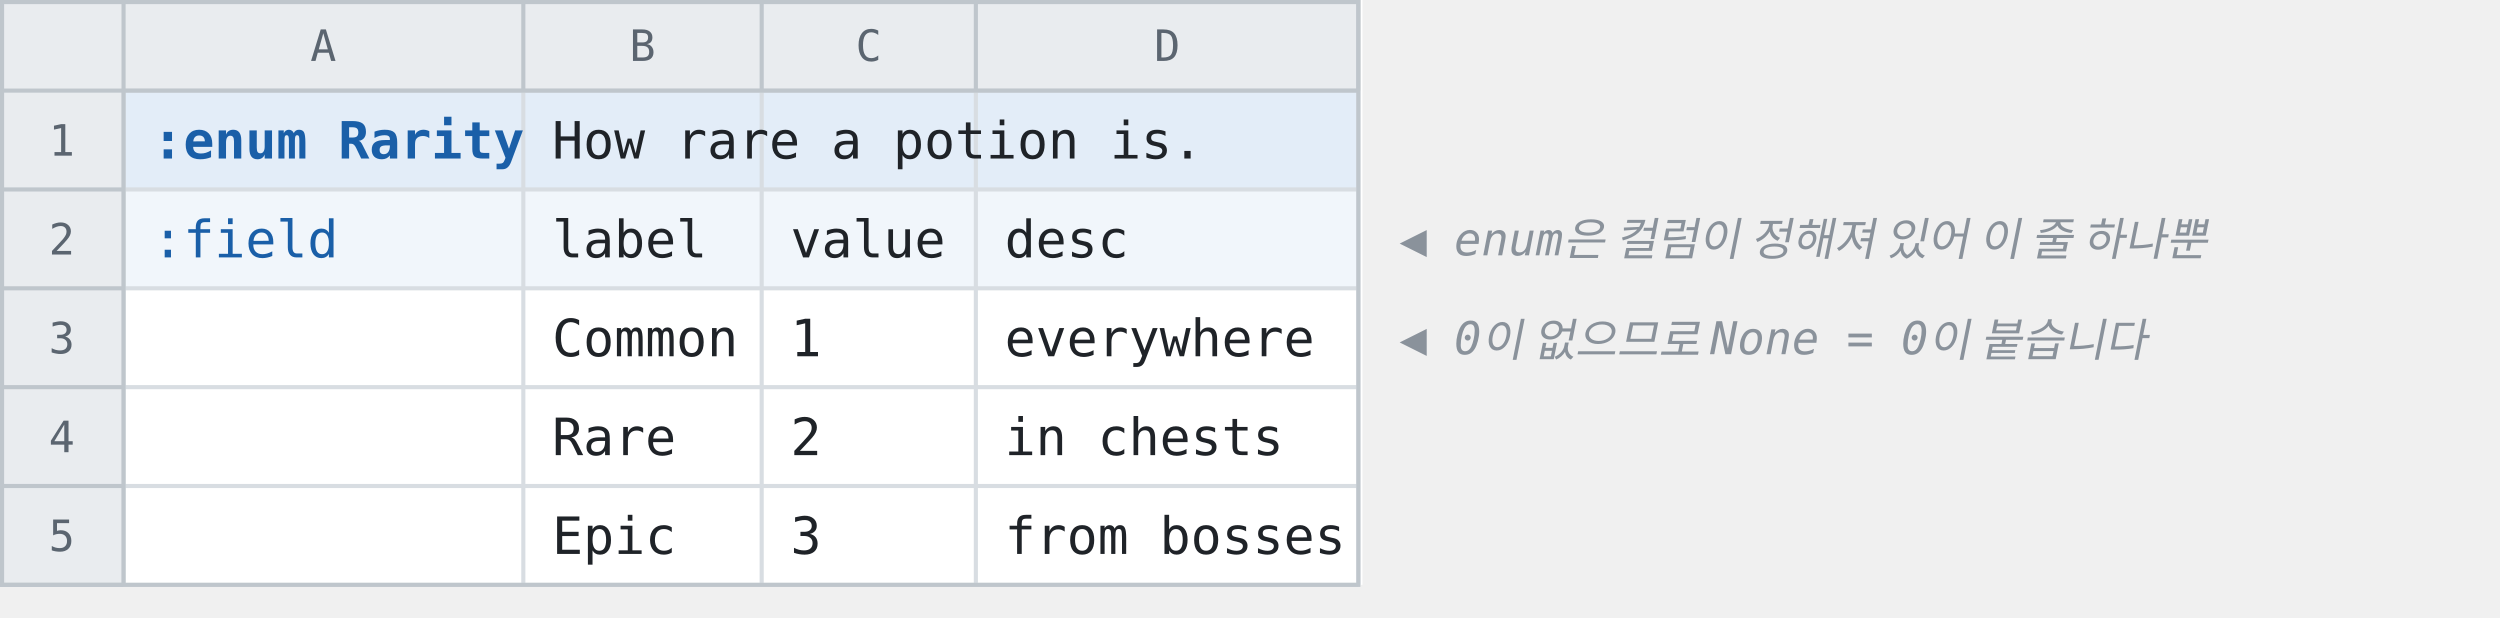
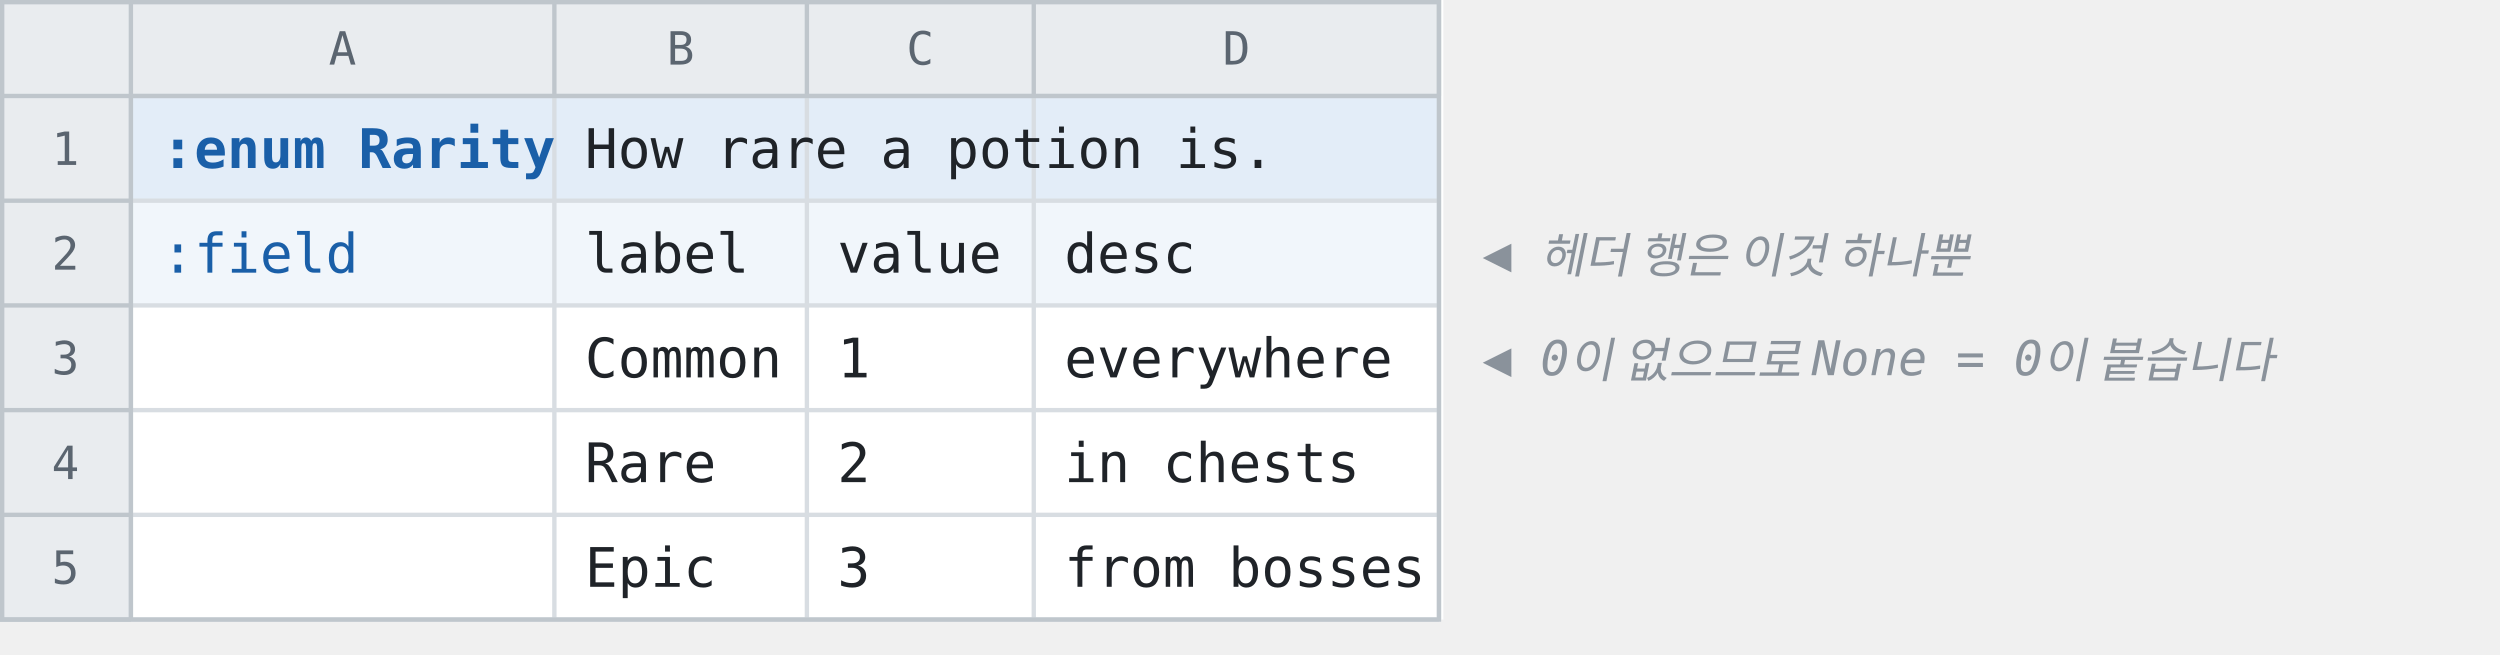
- <svg xmlns="http://www.w3.org/2000/svg" width="607" height="150" viewBox="0 0 607 150" font-family="Consolas, 'Cascadia Mono', 'Malgun Gothic', monospace">
+ <svg xmlns="http://www.w3.org/2000/svg" width="573" height="150" viewBox="0 0 573 150" font-family="Consolas, 'Cascadia Mono', 'Malgun Gothic', monospace">
  <rect x="0" y="0" width="330.812" height="142" fill="#FFFFFF" />
  <rect x="0" y="0" width="329.812" height="22" fill="#E9ECEF" />
  <rect x="0" y="0" width="30" height="142" fill="#E9ECEF" />
  <rect x="30" y="22" width="299.812" height="24" fill="#E3EDF8" />
  <rect x="30" y="46" width="299.812" height="24" fill="#F1F6FB" />
  <line x1="30" y1="22" x2="30" y2="142" stroke="#D8DDE2" stroke-width="1" />
  <line x1="127.062" y1="22" x2="127.062" y2="142" stroke="#D8DDE2" stroke-width="1" />
  <line x1="184.938" y1="22" x2="184.938" y2="142" stroke="#D8DDE2" stroke-width="1" />
  <line x1="236.938" y1="22" x2="236.938" y2="142" stroke="#D8DDE2" stroke-width="1" />
  <line x1="329.812" y1="22" x2="329.812" y2="142" stroke="#D8DDE2" stroke-width="1" />
  <line x1="30" y1="22" x2="329.812" y2="22" stroke="#D8DDE2" stroke-width="1" />
  <line x1="30" y1="46" x2="329.812" y2="46" stroke="#D8DDE2" stroke-width="1" />
  <line x1="30" y1="70" x2="329.812" y2="70" stroke="#D8DDE2" stroke-width="1" />
  <line x1="30" y1="94" x2="329.812" y2="94" stroke="#D8DDE2" stroke-width="1" />
  <line x1="30" y1="118" x2="329.812" y2="118" stroke="#D8DDE2" stroke-width="1" />
  <line x1="30" y1="142" x2="329.812" y2="142" stroke="#D8DDE2" stroke-width="1" />
  <line x1="0" y1="22" x2="329.812" y2="22" stroke="#BFC6CC" stroke-width="1" />
  <line x1="30" y1="0" x2="30" y2="142" stroke="#BFC6CC" stroke-width="1" />
  <line x1="127.062" y1="0" x2="127.062" y2="22" stroke="#BFC6CC" stroke-width="1" />
  <line x1="184.938" y1="0" x2="184.938" y2="22" stroke="#BFC6CC" stroke-width="1" />
  <line x1="236.938" y1="0" x2="236.938" y2="22" stroke="#BFC6CC" stroke-width="1" />
  <line x1="329.812" y1="0" x2="329.812" y2="22" stroke="#BFC6CC" stroke-width="1" />
  <line x1="0" y1="46" x2="30" y2="46" stroke="#BFC6CC" stroke-width="1" />
  <line x1="0" y1="70" x2="30" y2="70" stroke="#BFC6CC" stroke-width="1" />
  <line x1="0" y1="94" x2="30" y2="94" stroke="#BFC6CC" stroke-width="1" />
  <line x1="0" y1="118" x2="30" y2="118" stroke="#BFC6CC" stroke-width="1" />
  <line x1="0" y1="142" x2="30" y2="142" stroke="#BFC6CC" stroke-width="1" />
  <rect x="0.5" y="0.5" width="329.312" height="141.5" fill="none" stroke="#BFC6CC" stroke-width="1" />
  <text x="78.5" y="14.8" font-size="10.5" fill="#5B6570" text-anchor="middle">A</text>
  <text x="156.0" y="14.8" font-size="10.5" fill="#5B6570" text-anchor="middle">B</text>
  <text x="210.9" y="14.8" font-size="10.5" fill="#5B6570" text-anchor="middle">C</text>
  <text x="283.4" y="14.8" font-size="10.5" fill="#5B6570" text-anchor="middle">D</text>
  <text x="15.0" y="37.8" font-size="10.5" fill="#5B6570" text-anchor="middle">1</text>
  <text x="15.0" y="61.8" font-size="10.5" fill="#5B6570" text-anchor="middle">2</text>
  <text x="15.0" y="85.8" font-size="10.5" fill="#5B6570" text-anchor="middle">3</text>
  <text x="15.0" y="109.8" font-size="10.5" fill="#5B6570" text-anchor="middle">4</text>
  <text x="15.0" y="133.8" font-size="10.5" fill="#5B6570" text-anchor="middle">5</text>
  <text x="37" y="38.5" font-size="12.5" fill="#1A5FA8" font-weight="bold">:enum Rarity</text>
  <text x="134.062" y="38.5" font-size="12.5" fill="#1F2328">How rare a potion is.</text>
  <text x="37" y="62.5" font-size="12.5" fill="#1A5FA8">:field</text>
  <text x="134.062" y="62.5" font-size="12.5" fill="#1F2328">label</text>
  <text x="191.938" y="62.5" font-size="12.5" fill="#1F2328">value</text>
  <text x="243.938" y="62.5" font-size="12.5" fill="#1F2328">desc</text>
  <text x="134.062" y="86.5" font-size="12.5" fill="#1F2328">Common</text>
  <text x="191.938" y="86.5" font-size="12.5" fill="#1F2328">1</text>
  <text x="243.938" y="86.5" font-size="12.5" fill="#1F2328">everywhere</text>
  <text x="134.062" y="110.5" font-size="12.5" fill="#1F2328">Rare</text>
  <text x="191.938" y="110.5" font-size="12.5" fill="#1F2328">2</text>
  <text x="243.938" y="110.5" font-size="12.5" fill="#1F2328">in chests</text>
  <text x="134.062" y="134.5" font-size="12.5" fill="#1F2328">Epic</text>
  <text x="191.938" y="134.5" font-size="12.5" fill="#1F2328">3</text>
  <text x="243.938" y="134.5" font-size="12.5" fill="#1F2328">from bosses</text>
-   <text x="339.812" y="62.0" font-size="11" fill="#8A929B" font-style="italic">◀ enum은 컬럼이 정해져 있어 이 줄 하나뿐</text>
+   <text x="339.812" y="62.0" font-size="11" fill="#8A929B" font-style="italic">◀ 헤더 행은 이것 하나뿐</text>
  <text x="339.812" y="86.0" font-size="11" fill="#8A929B" font-style="italic">◀ 0이 없으므로 None = 0이 붙습니다</text>
</svg>
